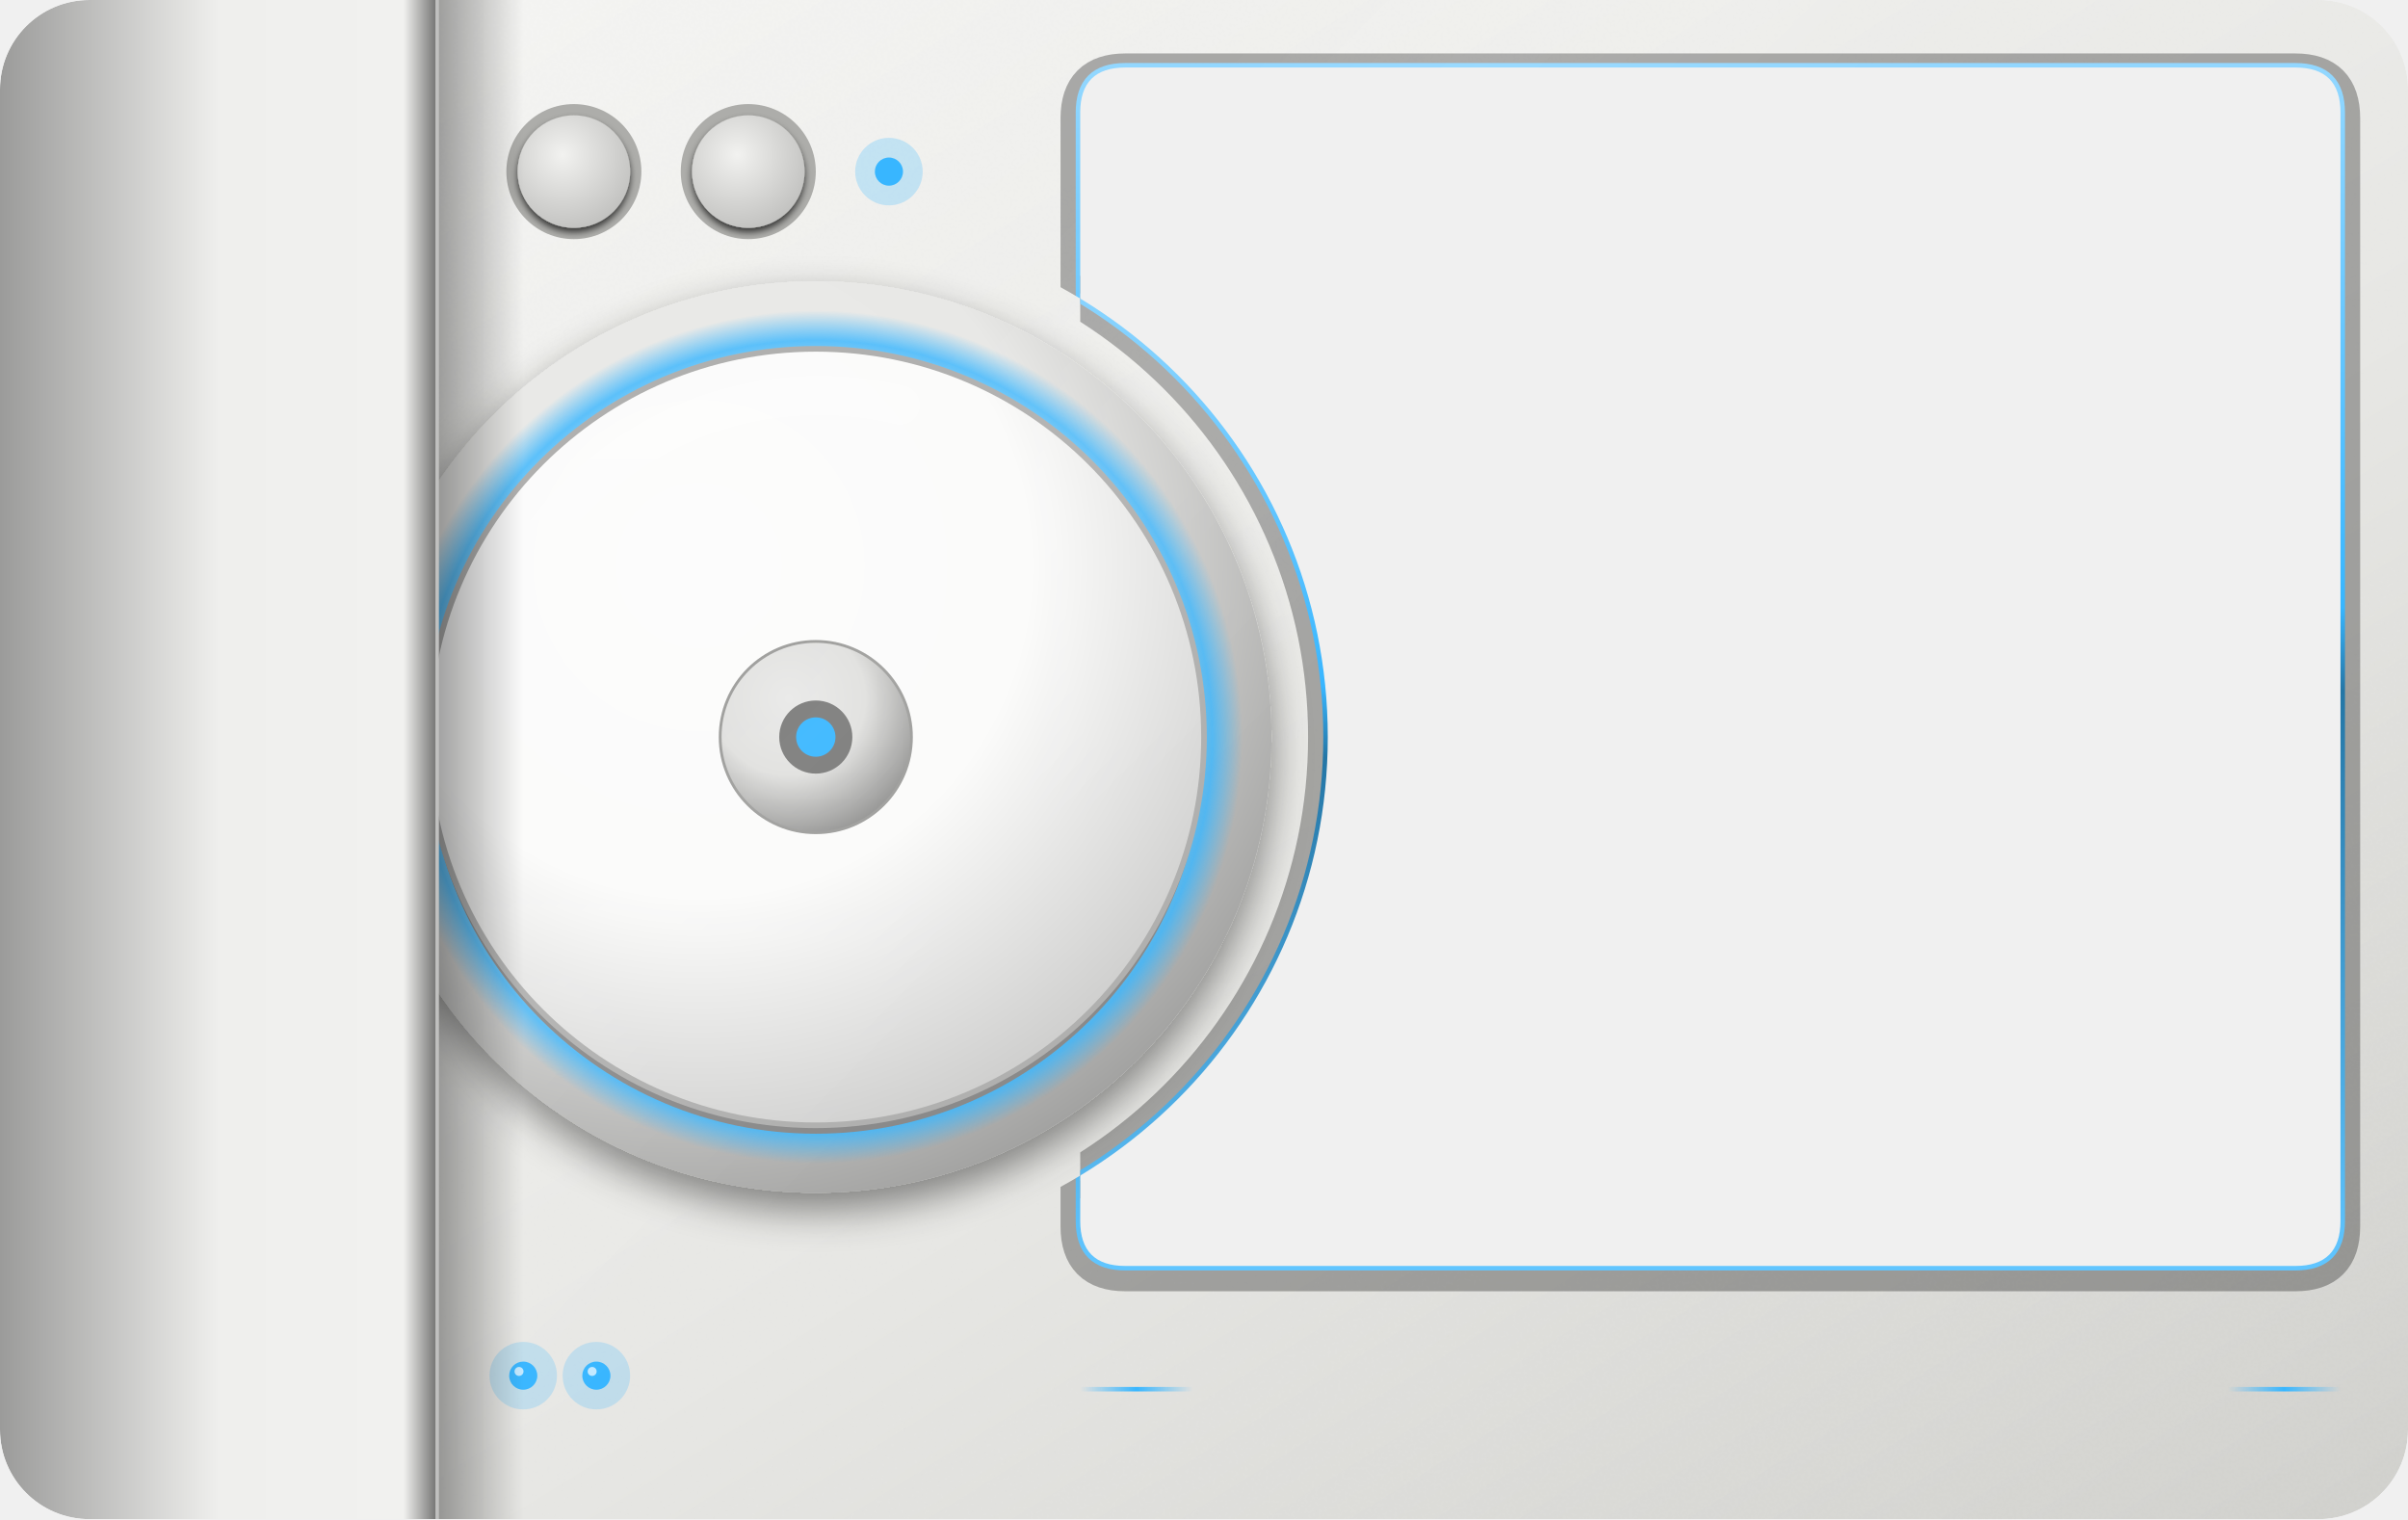
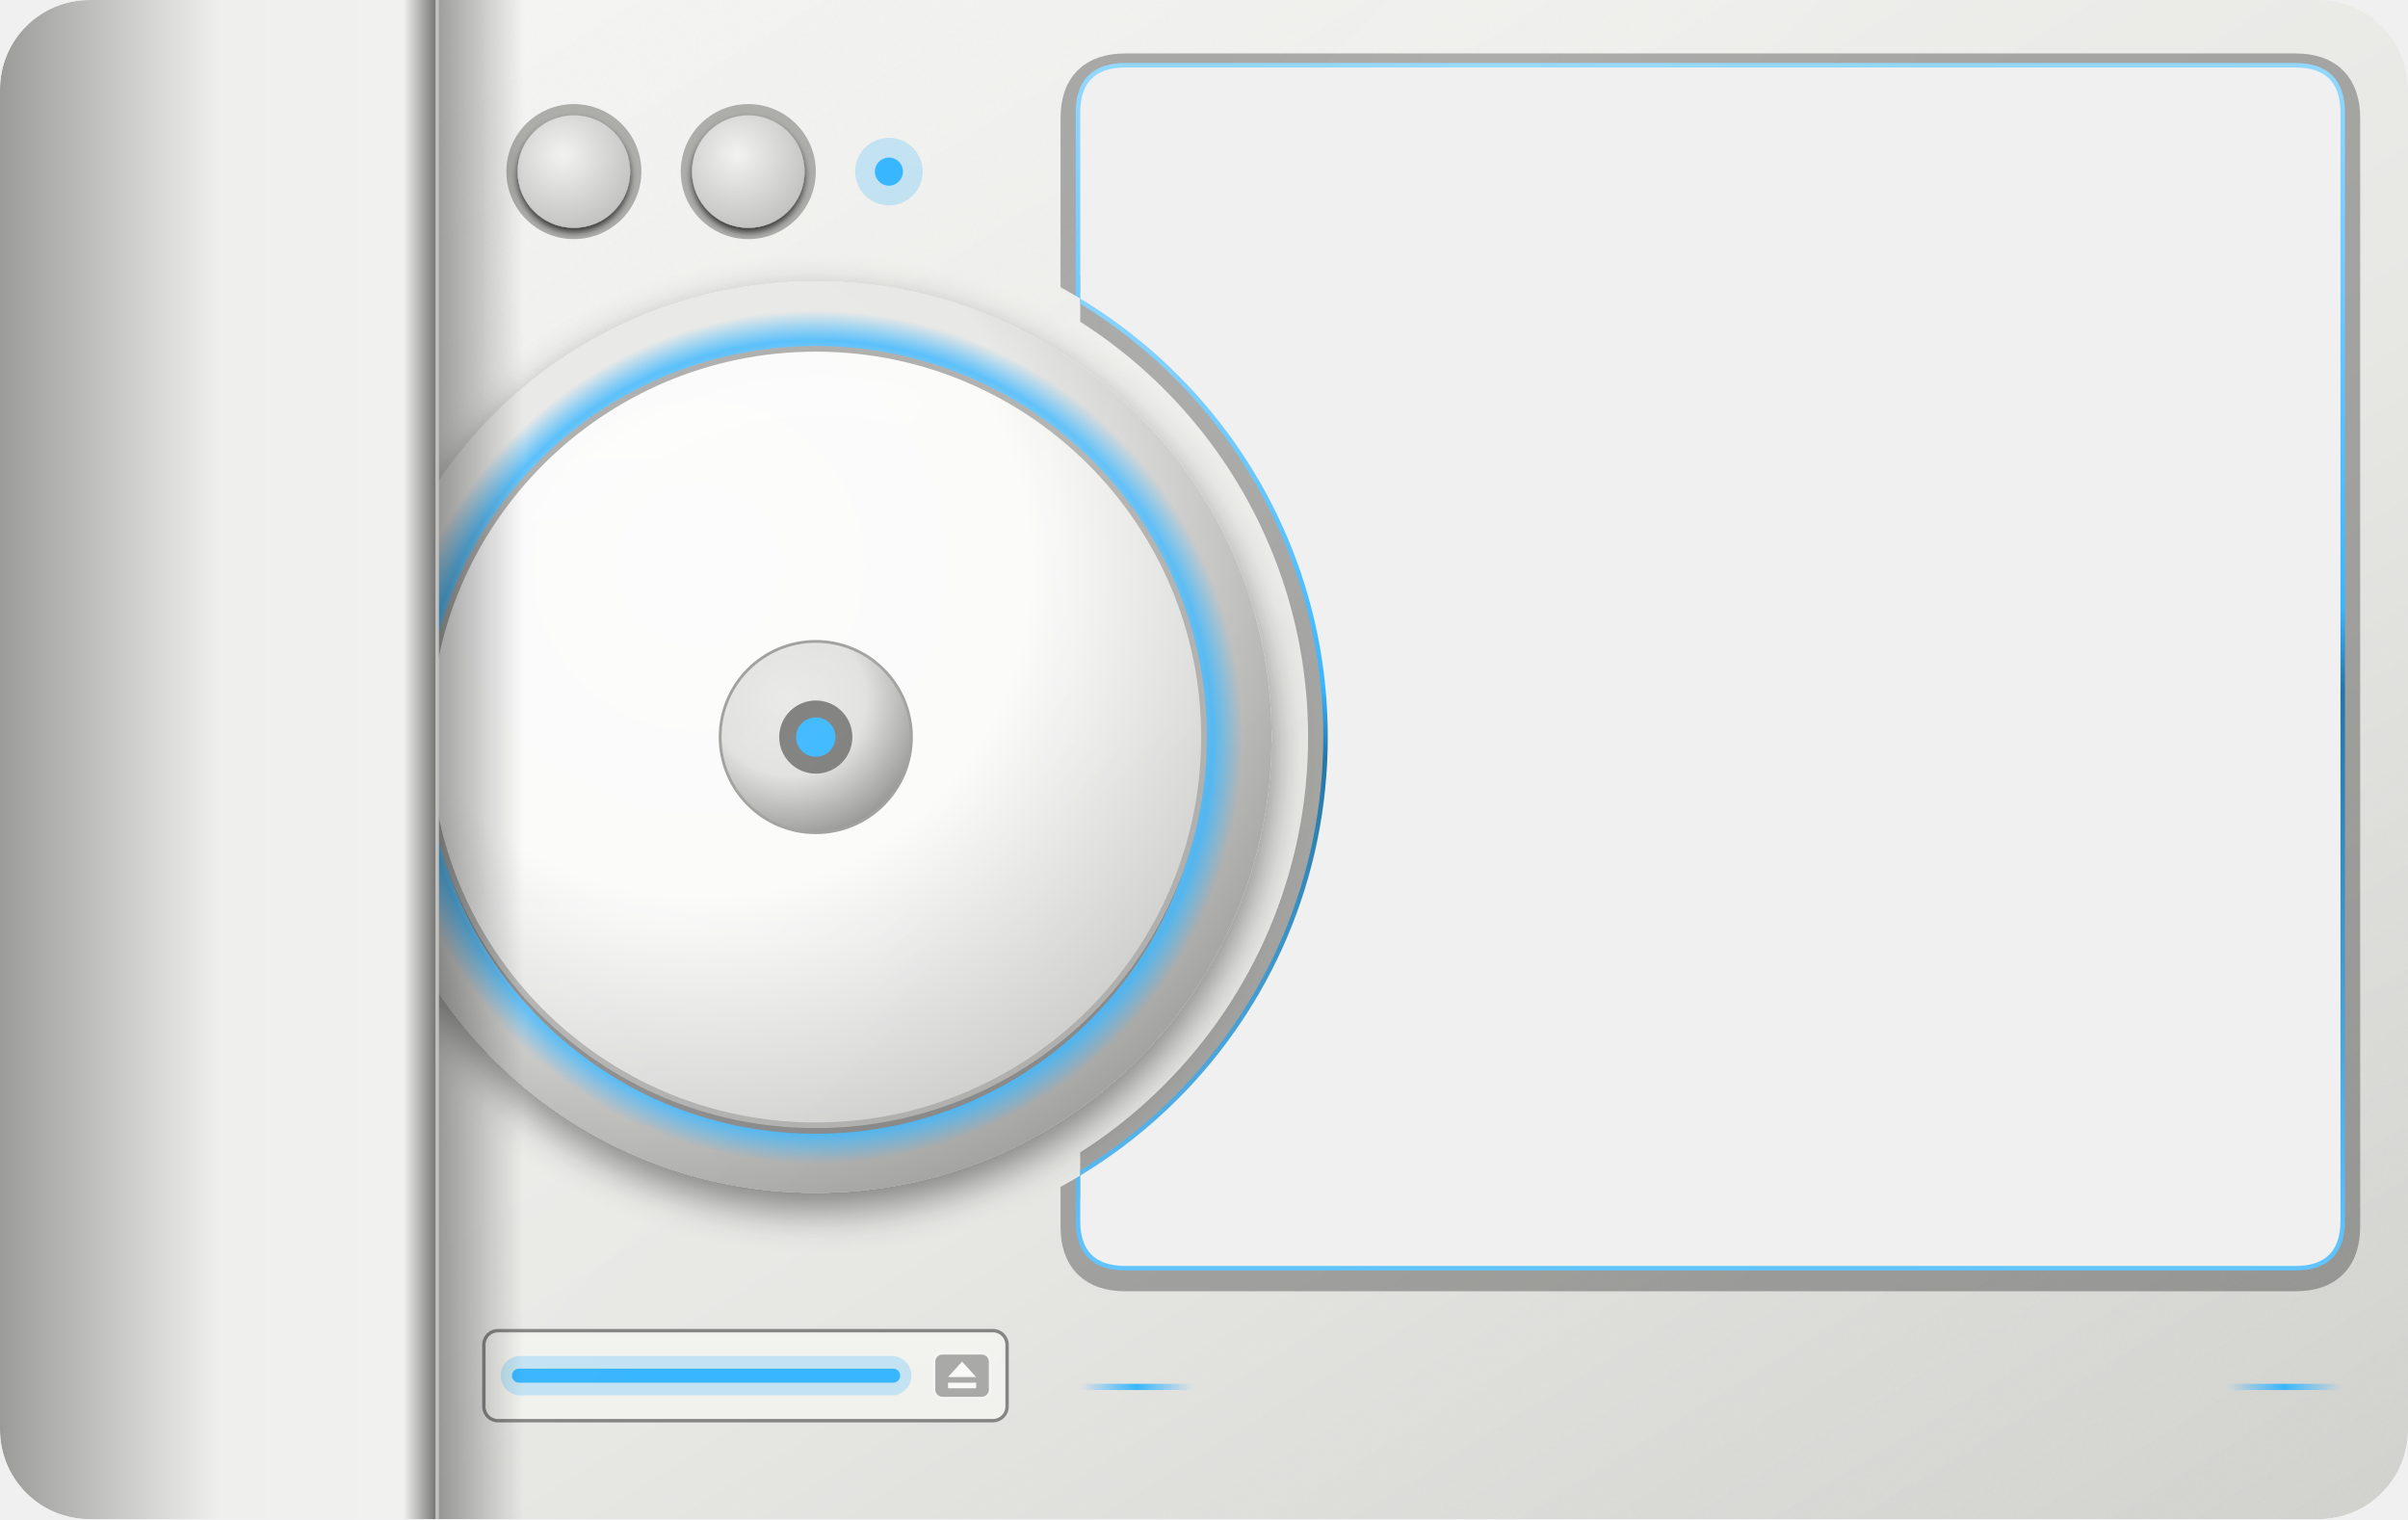
<svg xmlns="http://www.w3.org/2000/svg" viewBox="0 0 856 540" width="85.6mm" height="54mm">
  <defs>
    <clipPath id="card">
      <rect width="856" height="540" rx="31.8" />
    </clipPath>
    <clipPath id="win">
      <path d="M400 24 H816 Q832 24 832 40 V434 Q832 450 816 450 H400 Q384 450 384 434 V40 Q384 24 400 24 Z" />
    </clipPath>
    <mask id="hole" maskUnits="userSpaceOnUse" x="0" y="0" width="856" height="540">
      <rect width="856" height="540" fill="#fff" />
      <path d="M400 24 H816 Q832 24 832 40 V434 Q832 450 816 450 H400 Q384 450 384 434 V40 Q384 24 400 24 Z" fill="#000" />
      <circle cx="290" cy="262" r="182" fill="#fff" />
    </mask>
    <mask id="noCarve" maskUnits="userSpaceOnUse" x="0" y="0" width="856" height="540">
      <rect width="856" height="540" fill="#fff" />
      <circle cx="290" cy="262" r="182" fill="#000" />
    </mask>
    <linearGradient id="bodyG" x1="0" y1="0" x2="1" y2="1">
      <stop offset="0" stop-color="#f6f6f4" />
      <stop offset=".6" stop-color="#e6e6e3" />
      <stop offset="1" stop-color="#cfcfcb" />
    </linearGradient>
    <linearGradient id="spineG" x1="1" y1="0" x2="0" y2="0">
      <stop offset="0" stop-color="#6c6c6b" />
      <stop offset=".08" stop-color="#f1f1ef" />
      <stop offset=".5" stop-color="#efefed" />
      <stop offset="1" stop-color="#9b9b9a" />
    </linearGradient>
    <linearGradient id="spineShade" x1="1" y1="0" x2="0" y2="0">
      <stop offset="0" stop-color="#000" stop-opacity="0" />
      <stop offset="1" stop-color="#000" stop-opacity="0.35" />
    </linearGradient>
    <linearGradient id="fadeG" gradientUnits="userSpaceOnUse" x1="428" y1="0" x2="308" y2="0">
      <stop offset="0" stop-color="#fff" />
      <stop offset="1" stop-color="#fff" stop-opacity="0" />
    </linearGradient>
    <mask id="fadeM" maskUnits="userSpaceOnUse" x="0" y="0" width="856" height="540">
      <rect width="856" height="540" fill="url(#fadeG)" />
    </mask>
    <linearGradient id="frameG" x1="0" y1="0" x2="0" y2="1">
      <stop offset="0" stop-color="#92d7ff" />
      <stop offset="0.45" stop-color="#38b6ff" />
      <stop offset="0.52" stop-color="#2476a6" />
      <stop offset="1" stop-color="#60c5ff" />
    </linearGradient>
    <linearGradient id="filetG" x1="0" y1="0" x2="1" y2="0">
      <stop offset="0" stop-color="#38b6ff" stop-opacity="0" />
      <stop offset=".5" stop-color="#38b6ff" />
      <stop offset="1" stop-color="#38b6ff" stop-opacity="0" />
    </linearGradient>
    <linearGradient id="sheen" x1="0" y1="0" x2="1" y2=".62">
      <stop offset="0" stop-color="#fff" stop-opacity="0" />
      <stop offset=".38" stop-color="#fff" stop-opacity="0" />
      <stop offset=".46" stop-color="#fff" stop-opacity=".07" />
      <stop offset=".6" stop-color="#fff" stop-opacity="0" />
    </linearGradient>
    <linearGradient id="glass" x1="0" y1="0" x2="1" y2="1">
      <stop offset="0" stop-color="#fff" stop-opacity=".22" />
      <stop offset=".35" stop-color="#fff" stop-opacity=".04" />
      <stop offset=".36" stop-color="#fff" stop-opacity="0" />
      <stop offset="1" stop-color="#fff" stop-opacity="0" />
    </linearGradient>
    <radialGradient id="crtVignette" r=".75">
      <stop offset=".6" stop-color="#000" stop-opacity="0" />
      <stop offset="1" stop-color="#000" stop-opacity=".6" />
    </radialGradient>
    <pattern id="scan" width="4" height="3" patternUnits="userSpaceOnUse">
      <rect width="4" height="1" fill="#000" opacity=".5" />
    </pattern>
    <pattern id="dither" width="2" height="2" patternUnits="userSpaceOnUse">
      <rect width="1" height="1" fill="#000" opacity=".25" />
      <rect x="1" y="1" width="1" height="1" fill="#000" opacity=".25" />
    </pattern>
    <filter id="noise" x="0" y="0" width="100%" height="100%">
      <feTurbulence type="fractalNoise" baseFrequency=".85" numOctaves="2" seed="3" />
      <feColorMatrix values="0 0 0 0 1  0 0 0 0 1  0 0 0 0 1  0 0 0 .07 0" />
      <feComposite in2="SourceGraphic" operator="in" />
    </filter>
    <filter id="woodF" x="0" y="0" width="100%" height="100%">
      <feTurbulence type="fractalNoise" baseFrequency=".008 .16" numOctaves="3" seed="7" />
      <feColorMatrix values=".55 0 0 0 .22  .34 0 0 0 .12  .16 0 0 0 .04  0 0 0 0 1" />
      <feComposite in2="SourceGraphic" operator="in" />
    </filter>
    <filter id="drop" x="-20%" y="-20%" width="140%" height="140%">
      <feDropShadow dx="0" dy="6" stdDeviation="7" flood-color="#000" flood-opacity="0.45" />
    </filter>
    <filter id="soft" x="-10%" y="-10%" width="120%" height="120%">
      <feDropShadow dx="0" dy="1.5" stdDeviation="1.2" flood-color="#000" flood-opacity=".7" />
    </filter>
    <filter id="glowW" x="-20%" y="-20%" width="140%" height="140%">
      <feGaussianBlur stdDeviation="2.5" result="b" />
      <feMerge>
        <feMergeNode in="b" />
        <feMergeNode in="SourceGraphic" />
      </feMerge>
    </filter>
  </defs>
  <g clip-path="url(#card)">
    <g id="art" mask="url(#hole)">
      <rect width="856" height="540" fill="url(#bodyG)" />
      <rect width="856" height="540" filter="url(#noise)" />
      <g mask="url(#noCarve)">
        <path d="M400 24 H816 Q832 24 832 40 V434 Q832 450 816 450 H400 Q384 450 384 434 V40 Q384 24 400 24 Z" fill="none" stroke="#000" stroke-width="14" stroke-opacity="0.3" transform="translate(0 2)" />
        <path d="M400 24 H816 Q832 24 832 40 V434 Q832 450 816 450 H400 Q384 450 384 434 V40 Q384 24 400 24 Z" fill="none" stroke="url(#frameG)" stroke-width="3.2" />
      </g>
      <g clip-path="url(#win)">
        <circle cx="290" cy="262" r="182" fill="none" stroke="#000" stroke-width="14" stroke-opacity="0.3" />
        <circle cx="290" cy="262" r="182" fill="none" stroke="url(#frameG)" stroke-width="3.2" />
      </g>
      <g id="aux1">
        <defs>
-           <radialGradient id="r83" cx=".4" cy=".35" r=".75">
+           <radialGradient id="r38" cx=".4" cy=".35" r=".75">
            <stop offset="0" stop-color="#f2f2f0" />
            <stop offset="1" stop-color="#bdbdbb" />
          </radialGradient>
        </defs>
        <circle cx="204" cy="61" r="24" fill="#adadaa" />
-         <circle cx="204" cy="61" r="20" fill="url(#r83)" filter="url(#soft)" />
+         <circle cx="204" cy="61" r="20" fill="url(#r38)" filter="url(#soft)" />
        <circle cx="266" cy="61" r="24" fill="#adadaa" />
-         <circle cx="266" cy="61" r="20" fill="url(#r83)" filter="url(#soft)" />
+         <circle cx="266" cy="61" r="20" fill="url(#r38)" filter="url(#soft)" />
        <circle cx="316" cy="61" r="5" fill="#38b6ff" />
        <circle cx="316" cy="61" r="12" fill="#38b6ff" opacity=".25" />
      </g>
      <g id="aux2">
-         <circle cx="186" cy="489" r="12" fill="#38b6ff" opacity=".22" />
-         <circle cx="186" cy="489" r="5" fill="#38b6ff" />
-         <circle cx="184.5" cy="487.5" r="1.6" fill="#fff" opacity=".7" />
-         <circle cx="212" cy="489" r="12" fill="#38b6ff" opacity=".22" />
-         <circle cx="212" cy="489" r="5" fill="#38b6ff" />
-         <circle cx="210.5" cy="487.5" r="1.6" fill="#fff" opacity=".7" />
+         <rect x="172" y="473" width="186" height="32" rx="5" fill="#f1f1ee" stroke="#858583" stroke-width="1.2" />
+         <rect x="174" y="475" width="182" height="9.6" rx="3" fill="#fff" opacity=".07" />
+         <rect x="182" y="486.5" width="138" height="5" rx="2.5" fill="#38b6ff" />
+         <rect x="178" y="482" width="146" height="14" rx="7" fill="#38b6ff" opacity=".25" />
+         <rect x="332" y="481" width="20" height="16" rx="3" fill="#a9a9a7" stroke="#f4f4f1" />
+         <path d="M342 484 l5 5.5 h-10 z M337 491.5 h10 v2 h-10 z" fill="#f9f9f7" />
      </g>
      <g id="hero" transform="translate(290 262) scale(1)">
        <defs>
          <radialGradient id="hBase" cx="0.36" cy="0.3" r="0.8">
            <stop offset="0" stop-color="#ebebe9" />
            <stop offset=".5" stop-color="#e8e8e6" />
            <stop offset="1" stop-color="#979796" />
          </radialGradient>
          <radialGradient id="hLid" cx="0.35" cy="0.28" r="0.85">
            <stop offset="0" stop-color="#fcfcfc" />
            <stop offset=".5" stop-color="#fbfbfa" />
            <stop offset="1" stop-color="#c4c4c3" />
          </radialGradient>
          <radialGradient id="hHub" cx="0.36" cy="0.3" r="0.8">
            <stop offset="0" stop-color="#e9e9e8" />
            <stop offset=".5" stop-color="#e0e0de" />
            <stop offset="1" stop-color="#868685" />
          </radialGradient>
          <linearGradient id="hGloss" x1="0" y1="0" x2="0" y2="1">
            <stop offset="0" stop-color="#fff" stop-opacity=".28" />
            <stop offset="1" stop-color="#fff" stop-opacity="0" />
          </linearGradient>
          <radialGradient id="hGlow">
            <stop offset=".8" stop-color="#38b6ff" stop-opacity="0" />
            <stop offset=".93" stop-color="#38b6ff" stop-opacity=".8" />
            <stop offset="1" stop-color="#38b6ff" stop-opacity="0" />
          </radialGradient>
        </defs>
        <circle r="162" fill="url(#hBase)" filter="url(#drop)" />
        <circle r="152" fill="url(#hGlow)" />
        <circle r="138" fill="#8a8a8a" transform="translate(0 3)" />
        <circle r="138" fill="url(#hLid)" />
        <circle r="138" fill="none" stroke="#b0b0af" stroke-width="2" />
        <circle r="34" fill="url(#hHub)" stroke="#9d9d9b" />
        <circle r="13" fill="#7b7b7a" />
        <circle r="7" fill="#38b6ff" />
        <path d="M-120 -12 A122 122 0 0 1 30 -118" fill="none" stroke="url(#hGloss)" stroke-width="14" stroke-linecap="round" opacity=".75" />
      </g>
      <rect width="856" height="540" fill="url(#sheen)" />
      <g id="spine">
        <rect x="156" y="0" width="30" height="540" fill="url(#spineShade)" />
        <rect x="0" y="0" width="156" height="540" fill="url(#spineG)" />
        <rect x="154.8" y="0" width="1.2" height="540" fill="#f5f5f3" opacity=".6" />
      </g>
    </g>
-     <rect x="384" y="493" width="40" height="1.6" fill="url(#filetG)" />
-     <rect x="792" y="493" width="40" height="1.6" fill="url(#filetG)" />
+     <rect x="384" y="491.9" width="40" height="2.2" fill="url(#filetG)" />
+     <rect x="792" y="491.9" width="40" height="2.2" fill="url(#filetG)" />
  </g>
</svg>
